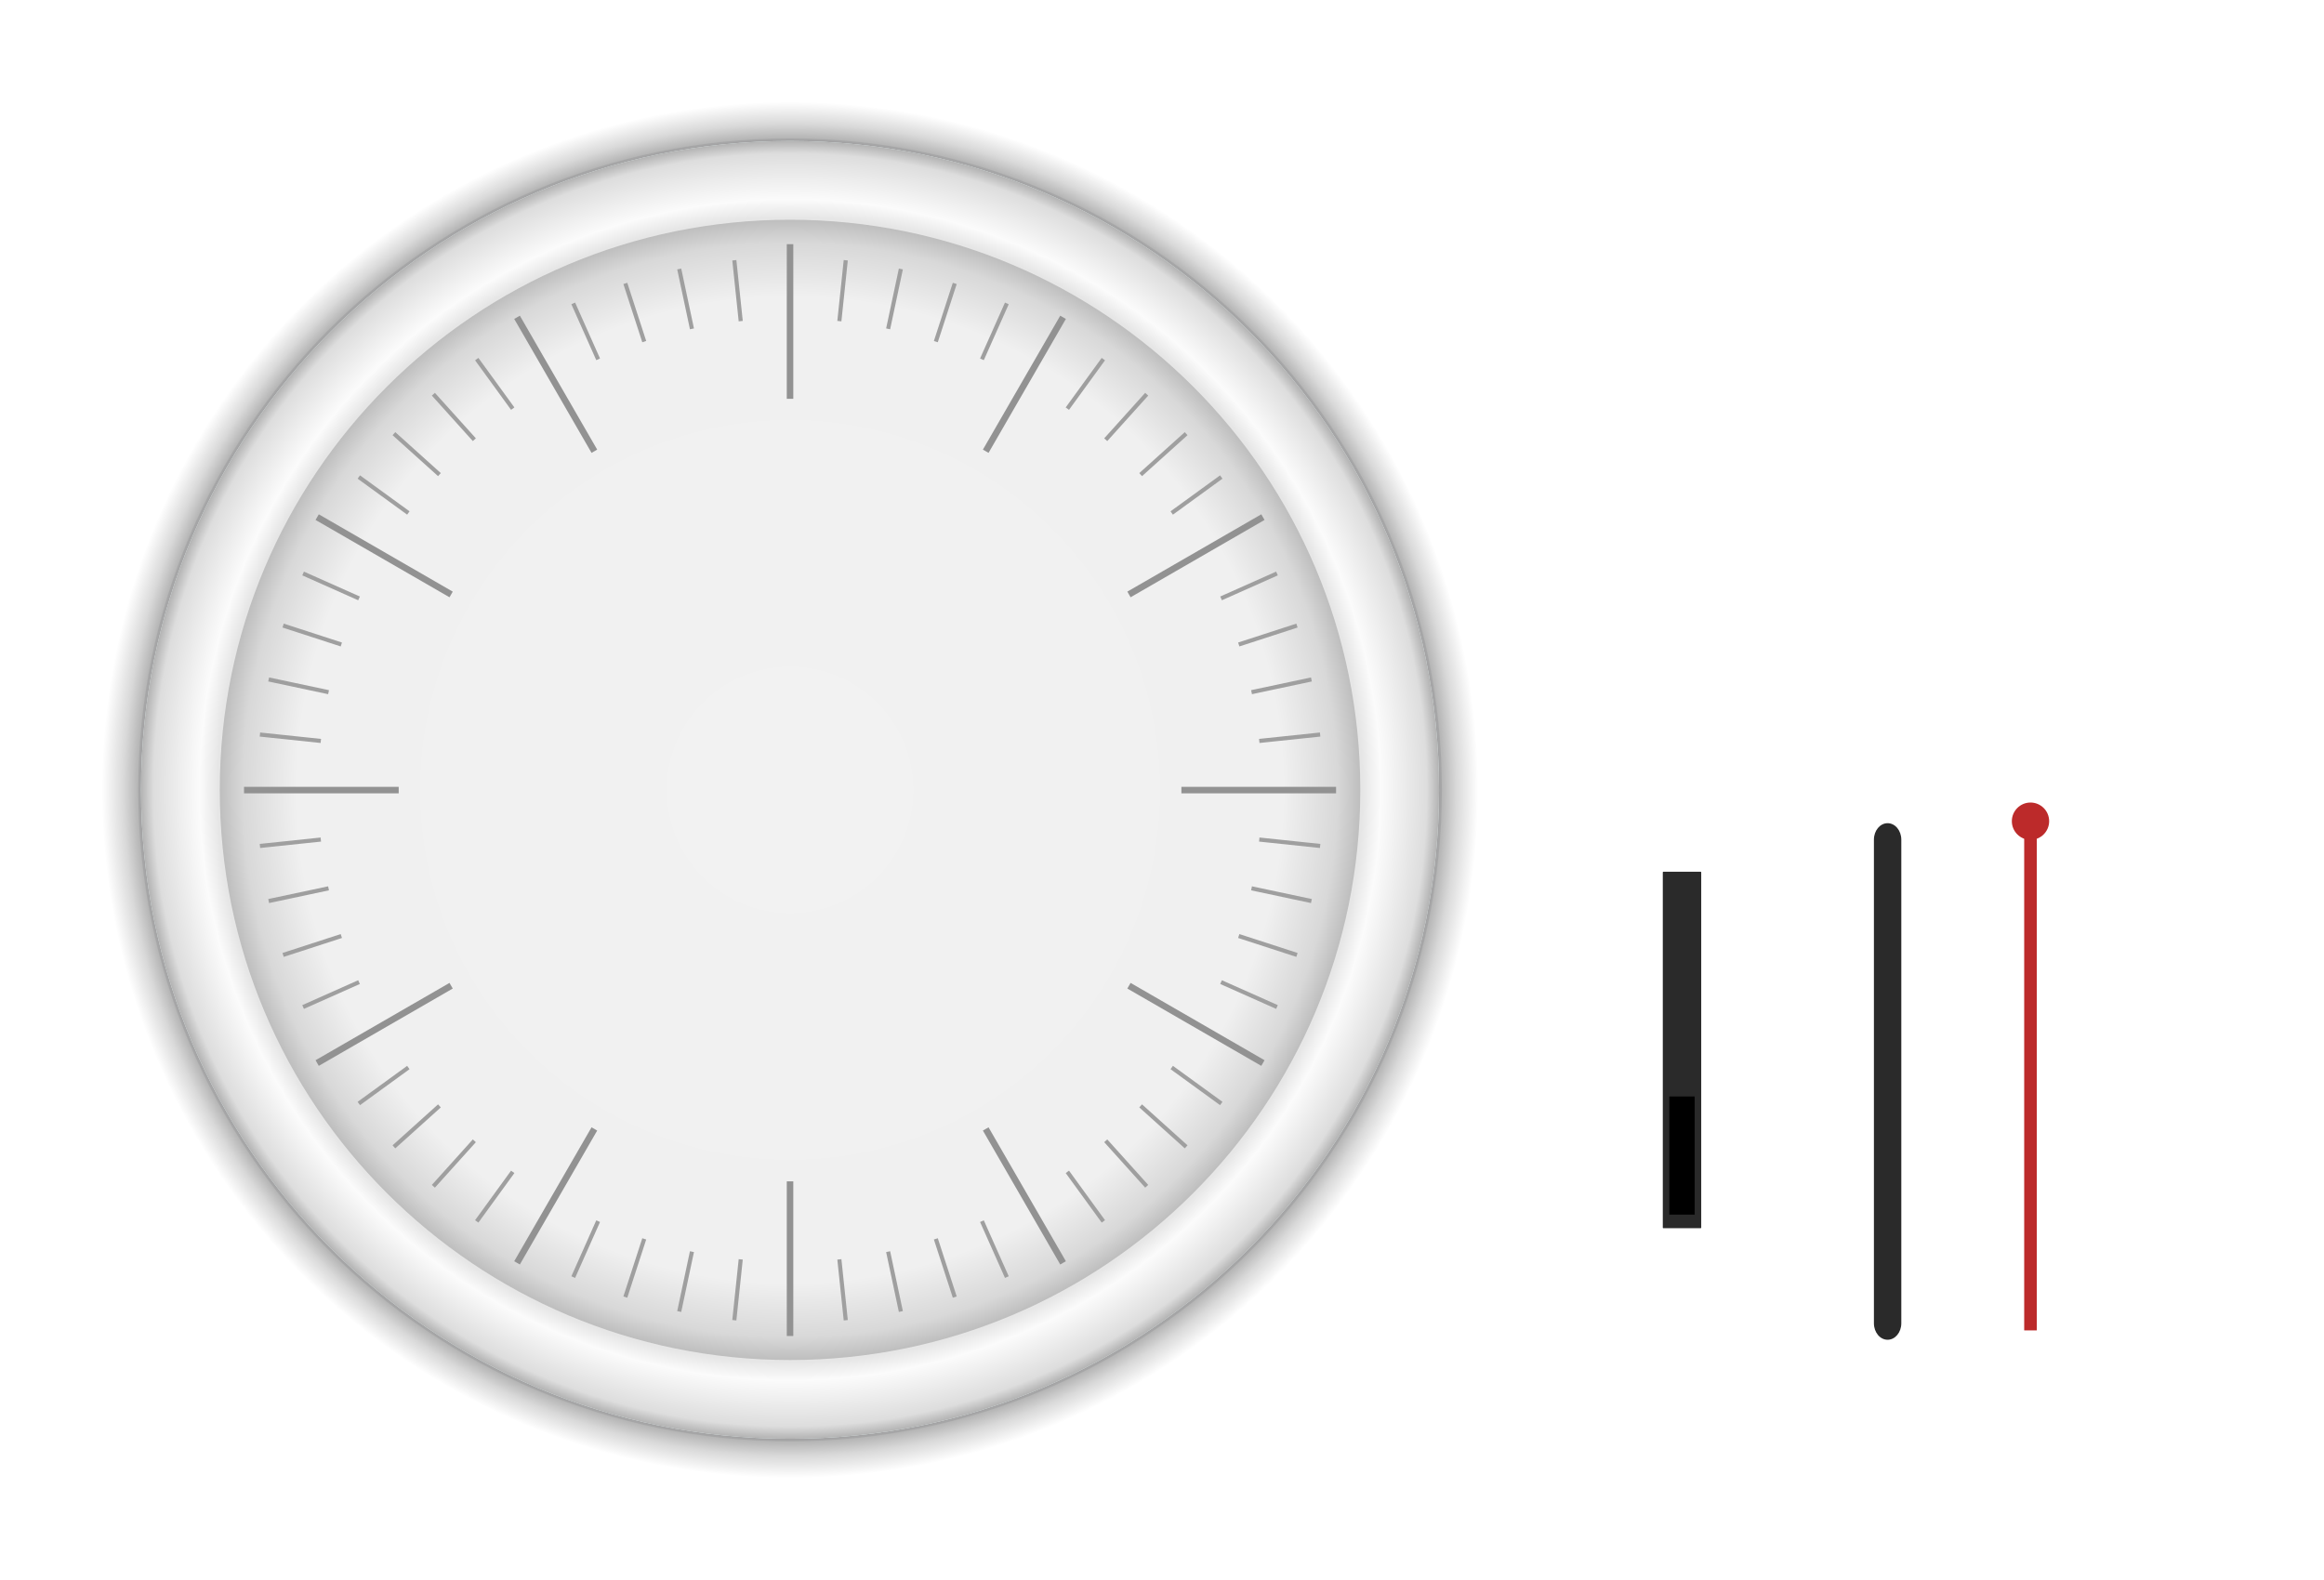
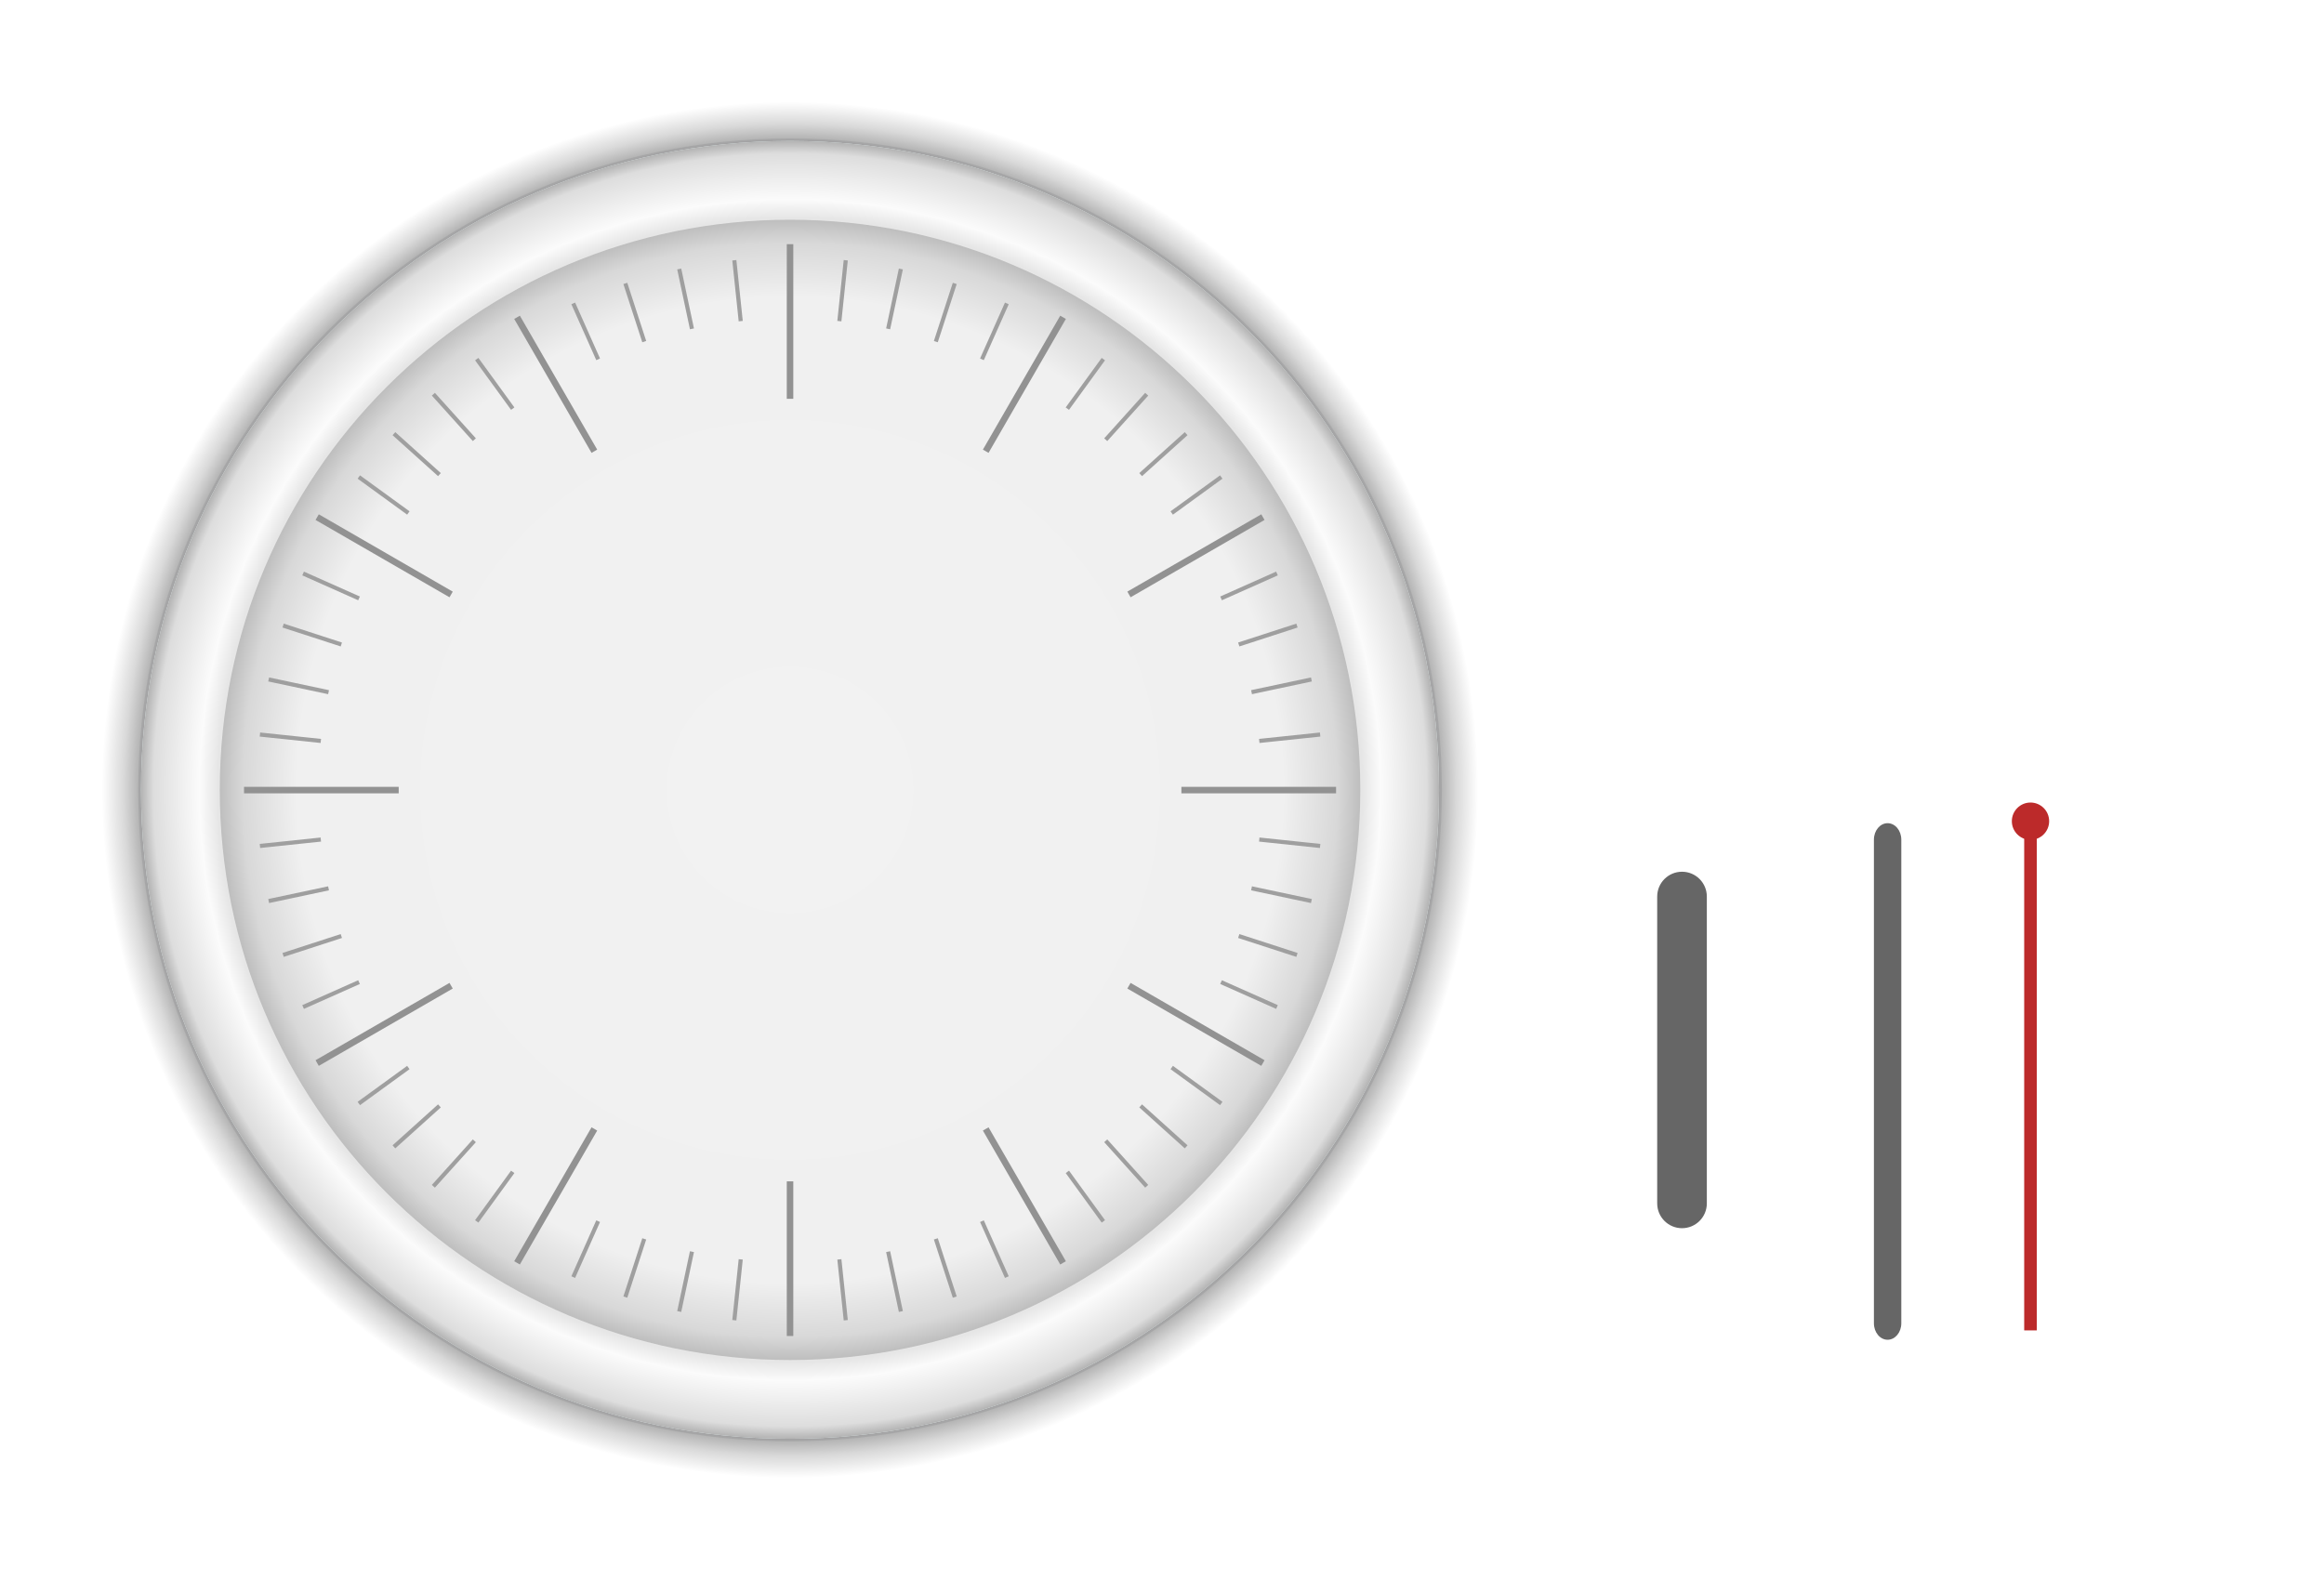
<svg xmlns="http://www.w3.org/2000/svg" xmlns:ns1="http://www.openswatchbook.org/uri/2009/osb" xmlns:xlink="http://www.w3.org/1999/xlink" width="913.113" height="620.828" viewBox="0 0 241.595 164.261" version="1.1" id="svg8">
  <defs id="defs2">
    <linearGradient id="linearGradient4632">
      <stop style="stop-color:#868686;stop-opacity:1" offset="0" id="stop4628" />
      <stop id="stop967" offset="0.882" style="stop-color:#e6e6e6;stop-opacity:1" />
      <stop id="stop961" offset="0.91" style="stop-color:#fbfbfb;stop-opacity:1" />
      <stop style="stop-color:#dddddd;stop-opacity:1" offset="0.981" id="stop963" />
      <stop id="stop4654" offset="1" style="stop-color:#b3b3b3;stop-opacity:1" />
    </linearGradient>
    <linearGradient id="linearGradient4575">
      <stop style="stop-color:#f2f2f2;stop-opacity:1" offset="0" id="stop4571" />
      <stop id="stop4652" offset="0.865" style="stop-color:#f0f0f0;stop-opacity:1" />
      <stop id="stop4579" offset="0.96" style="stop-color:#d8d8d8;stop-opacity:1" />
      <stop style="stop-color:#bebebe;stop-opacity:1" offset="1" id="stop4573" />
    </linearGradient>
    <linearGradient id="linearGradient4518">
      <stop style="stop-color:#010201;stop-opacity:1" offset="0" id="stop4514" />
      <stop id="stop4522" offset="0.94" style="stop-color:#000000;stop-opacity:0.858" />
      <stop style="stop-color:#000000;stop-opacity:0.381" offset="0.968" id="stop4581" />
      <stop style="stop-color:#010101;stop-opacity:0" offset="1" id="stop4516" />
    </linearGradient>
    <style type="text/css" id="current-color-scheme">
      .ColorScheme-Text {
        color:#31363b;
        stop-color:#31363b;
      }
      .ColorScheme-Background {
        
        stop-
      }
      .ColorScheme-Highlight {
        color:#3daee9;
        stop-color:#3daee9;
      }
      .ColorScheme-ViewText {
        color:#31363b;
        stop-color:#31363b;
      }
      .ColorScheme-ViewBackground {
        color:#fcfcfc;
        stop-color:#fcfcfc;
      }
      .ColorScheme-ViewHover {
        color:#93cee9;
        stop-color:#93cee9;
      }
      .ColorScheme-ViewFocus{
        color:#3daee9;
        stop-color:#3daee9;
      }
      .ColorScheme-ButtonText {
        color:#31363b;
        stop-color:#31363b;
      }
      .ColorScheme-ButtonBackground {
        color:#eff0f1;
        stop-color:#eff0f1;
      }
      .ColorScheme-ButtonHover {
        color:#93cee9;
        stop-color:#93cee9;
      }
      .ColorScheme-ButtonFocus{
        color:#3daee9;
        stop-color:#3daee9;
      }
      </style>
    <linearGradient id="linearGradient5339" ns1:paint="solid">
      <stop style="stop-color:#eeeeee;stop-opacity:1;" offset="0" id="stop5337" />
    </linearGradient>
    <linearGradient id="linearGradient5295" ns1:paint="solid">
      <stop style="stop-color:#eeeeee;stop-opacity:1;" offset="0" id="stop5293" />
    </linearGradient>
    <linearGradient id="linearGradient5267" ns1:paint="solid">
      <stop style="stop-color:#eeeeee;stop-opacity:1;" offset="0" id="stop5265" />
    </linearGradient>
    <linearGradient id="linearGradient5261" ns1:paint="solid">
      <stop style="stop-color:#b5b9b5;stop-opacity:1;" offset="0" id="stop5259" />
    </linearGradient>
    <linearGradient id="hour-7" ns1:paint="solid">
      <stop style="stop-color:#b4b4b4;stop-opacity:1;" offset="0" id="stop5247" />
    </linearGradient>
    <linearGradient id="linearGradient5057" ns1:paint="solid">
      <stop style="stop-color:#f8f8f8;stop-opacity:1;" offset="0" id="stop5055" />
    </linearGradient>
    <linearGradient id="linearGradient5051" ns1:paint="solid">
      <stop style="stop-color:#f8f8f8;stop-opacity:1;" offset="0" id="stop5049" />
    </linearGradient>
    <linearGradient id="linearGradient5045" ns1:paint="solid">
      <stop style="stop-color:#f8f8f8;stop-opacity:1;" offset="0" id="stop5043" />
    </linearGradient>
    <linearGradient id="linearGradient5039" ns1:paint="solid">
      <stop style="stop-color:currentColor;stop-opacity:1;" offset="0" id="stop5037" />
    </linearGradient>
    <linearGradient id="linearGradient5033" ns1:paint="solid">
      <stop style="stop-color:#ff2e13;stop-opacity:1;" offset="0" id="stop5031" />
    </linearGradient>
    <radialGradient xlink:href="#linearGradient4518" id="radialGradient4520" cx="-152.439" cy="255.444" fx="-152.439" fy="255.444" r="69.585" gradientUnits="userSpaceOnUse" gradientTransform="matrix(1.028191,0,0,1.028191,9.589761,-21.75529)" />
    <radialGradient xlink:href="#linearGradient4575" id="radialGradient4577" cx="-152.439" cy="255.444" fx="-152.439" fy="255.444" r="67.469" gradientUnits="userSpaceOnUse" gradientTransform="matrix(0.8786655,0,0,0.8786655,177.5949,17.80949)" />
    <radialGradient xlink:href="#linearGradient4632" id="radialGradient4634" cx="-147.146" cy="240.889" fx="-147.146" fy="240.889" r="67.469" gradientUnits="userSpaceOnUse" />
  </defs>
  <g id="g4510" transform="translate(229.4657,-160.4601)">
    <g id="ClockFace">
      <g transform="translate(-0.1890106,1.701141)" id="g4626">
        <circle style="opacity:0.398;fill:url(#radialGradient4520);fill-opacity:1;fill-rule:nonzero;stroke:none;stroke-width:0.501;stroke-linecap:square;stroke-miterlimit:4;stroke-dasharray:none;stroke-dashoffset:0;stroke-opacity:1" id="SHADOW" cx="-147.146" cy="240.889" r="71.547" />
        <ellipse cy="240.889" cx="-147.146" id="BORDER" class="ColorScheme-Text" style="opacity:0.1;fill:currentColor;fill-opacity:1;fill-rule:nonzero;stroke:none;stroke-width:0.575;stroke-linecap:square;stroke-miterlimit:4;stroke-dasharray:none;stroke-dashoffset:0;stroke-opacity:1" rx="67.76" ry="67.733" />
        <circle style="opacity:1;fill:#ebf7f7;fill-opacity:1;fill-rule:nonzero;stroke:none;stroke-width:0.572;stroke-linecap:square;stroke-miterlimit:4;stroke-dasharray:none;stroke-dashoffset:0;stroke-opacity:1" class="ColorScheme-Background" id="path4560" cx="-147.146" cy="240.889" r="67.469" />
        <circle r="67.469" cy="240.889" cx="-147.146" id="circle4618" class="ColorScheme-Background" style="opacity:1;fill:url(#radialGradient4634);fill-opacity:1;fill-rule:nonzero;stroke:none;stroke-width:0.572;stroke-linecap:square;stroke-miterlimit:4;stroke-dasharray:none;stroke-dashoffset:0;stroke-opacity:1" />
      </g>
      <g transform="translate(-190.9876,0.3315735)" id="g4817">
        <circle r="59.282" cy="242.259" cx="43.652" id="circle4558" class="ColorScheme-Background" style="opacity:1;fill:url(#radialGradient4577);fill-opacity:1;fill-rule:nonzero;stroke:none;stroke-width:0.503;stroke-linecap:square;stroke-miterlimit:4;stroke-dasharray:none;stroke-dashoffset:0;stroke-opacity:1" />
        <g id="g4536">
          <path id="path4583" d="m 43.652,185.516 v 16.08 -1.321" style="fill:none;fill-rule:evenodd;stroke:#929292;stroke-width:0.677;stroke-linecap:butt;stroke-linejoin:miter;stroke-miterlimit:4;stroke-dasharray:none;stroke-opacity:1" />
          <path style="fill:none;fill-rule:evenodd;stroke:#929292;stroke-width:0.677;stroke-linecap:butt;stroke-linejoin:miter;stroke-miterlimit:4;stroke-dasharray:none;stroke-opacity:1" d="m 43.652,282.963 v 16.08 -1.321" id="path4532" />
        </g>
        <g id="g4542" transform="rotate(30,43.65217,242.2797)">
          <path style="fill:none;fill-rule:evenodd;stroke:#929292;stroke-width:0.677;stroke-linecap:butt;stroke-linejoin:miter;stroke-miterlimit:4;stroke-dasharray:none;stroke-opacity:1" d="m 43.652,185.516 v 16.08 -1.321" id="path4538" />
          <path id="path4540" d="m 43.652,282.963 v 16.08 -1.321" style="fill:none;fill-rule:evenodd;stroke:#929292;stroke-width:0.677;stroke-linecap:butt;stroke-linejoin:miter;stroke-miterlimit:4;stroke-dasharray:none;stroke-opacity:1" />
        </g>
        <g transform="rotate(60,43.65217,242.2797)" id="g4548">
          <path id="path4544" d="m 43.652,185.516 v 16.08 -1.321" style="fill:none;fill-rule:evenodd;stroke:#929292;stroke-width:0.677;stroke-linecap:butt;stroke-linejoin:miter;stroke-miterlimit:4;stroke-dasharray:none;stroke-opacity:1" />
          <path style="fill:none;fill-rule:evenodd;stroke:#929292;stroke-width:0.677;stroke-linecap:butt;stroke-linejoin:miter;stroke-miterlimit:4;stroke-dasharray:none;stroke-opacity:1" d="m 43.652,282.963 v 16.08 -1.321" id="path4546" />
        </g>
        <g id="g4554" transform="rotate(90,43.65217,242.2797)">
          <path style="fill:none;fill-rule:evenodd;stroke:#929292;stroke-width:0.677;stroke-linecap:butt;stroke-linejoin:miter;stroke-miterlimit:4;stroke-dasharray:none;stroke-opacity:1" d="m 43.652,185.516 v 16.08 -1.321" id="path4550" />
          <path id="path4552" d="m 43.652,282.963 v 16.08 -1.321" style="fill:none;fill-rule:evenodd;stroke:#929292;stroke-width:0.677;stroke-linecap:butt;stroke-linejoin:miter;stroke-miterlimit:4;stroke-dasharray:none;stroke-opacity:1" />
        </g>
        <g transform="rotate(120,43.65217,242.2797)" id="g4560">
          <path id="path4556" d="m 43.652,185.516 v 16.08 -1.321" style="fill:none;fill-rule:evenodd;stroke:#929292;stroke-width:0.677;stroke-linecap:butt;stroke-linejoin:miter;stroke-miterlimit:4;stroke-dasharray:none;stroke-opacity:1" />
          <path style="fill:none;fill-rule:evenodd;stroke:#929292;stroke-width:0.677;stroke-linecap:butt;stroke-linejoin:miter;stroke-miterlimit:4;stroke-dasharray:none;stroke-opacity:1" d="m 43.652,282.963 v 16.08 -1.321" id="path4558" />
        </g>
        <g id="g4566" transform="rotate(150,43.65217,242.2797)">
          <path style="fill:none;fill-rule:evenodd;stroke:#929292;stroke-width:0.677;stroke-linecap:butt;stroke-linejoin:miter;stroke-miterlimit:4;stroke-dasharray:none;stroke-opacity:1" d="m 43.652,185.516 v 16.08 -1.321" id="path4562" />
          <path id="path4564" d="m 43.652,282.963 v 16.08 -1.321" style="fill:none;fill-rule:evenodd;stroke:#929292;stroke-width:0.677;stroke-linecap:butt;stroke-linejoin:miter;stroke-miterlimit:4;stroke-dasharray:none;stroke-opacity:1" />
        </g>
        <g id="g4586" transform="rotate(6,43.65217,242.2967)">
          <path style="fill:none;fill-rule:evenodd;stroke:#9f9f9f;stroke-width:0.426;stroke-linecap:butt;stroke-linejoin:miter;stroke-miterlimit:4;stroke-dasharray:none;stroke-opacity:1" d="m 43.652,186.886 v 6.364 -0.523" id="path4574" />
          <path id="path4582" d="m 43.652,291.344 v 6.364 -0.523" style="fill:none;fill-rule:evenodd;stroke:#9f9f9f;stroke-width:0.426;stroke-linecap:butt;stroke-linejoin:miter;stroke-miterlimit:4;stroke-dasharray:none;stroke-opacity:1" />
        </g>
        <g transform="rotate(12,43.65217,242.2967)" id="g4592">
          <path id="path4588" d="m 43.652,186.886 v 6.364 -0.523" style="fill:none;fill-rule:evenodd;stroke:#9f9f9f;stroke-width:0.426;stroke-linecap:butt;stroke-linejoin:miter;stroke-miterlimit:4;stroke-dasharray:none;stroke-opacity:1" />
          <path style="fill:none;fill-rule:evenodd;stroke:#9f9f9f;stroke-width:0.426;stroke-linecap:butt;stroke-linejoin:miter;stroke-miterlimit:4;stroke-dasharray:none;stroke-opacity:1" d="m 43.652,291.344 v 6.364 -0.523" id="path4590" />
        </g>
        <g id="g4598" transform="rotate(18,43.65217,242.2967)">
          <path style="fill:none;fill-rule:evenodd;stroke:#9f9f9f;stroke-width:0.426;stroke-linecap:butt;stroke-linejoin:miter;stroke-miterlimit:4;stroke-dasharray:none;stroke-opacity:1" d="m 43.652,186.886 v 6.364 -0.523" id="path4594" />
          <path id="path4596" d="m 43.652,291.344 v 6.364 -0.523" style="fill:none;fill-rule:evenodd;stroke:#9f9f9f;stroke-width:0.426;stroke-linecap:butt;stroke-linejoin:miter;stroke-miterlimit:4;stroke-dasharray:none;stroke-opacity:1" />
        </g>
        <g transform="rotate(24,43.65217,242.2967)" id="g4604">
          <path id="path4600" d="m 43.652,186.886 v 6.364 -0.523" style="fill:none;fill-rule:evenodd;stroke:#9f9f9f;stroke-width:0.426;stroke-linecap:butt;stroke-linejoin:miter;stroke-miterlimit:4;stroke-dasharray:none;stroke-opacity:1" />
          <path style="fill:none;fill-rule:evenodd;stroke:#9f9f9f;stroke-width:0.426;stroke-linecap:butt;stroke-linejoin:miter;stroke-miterlimit:4;stroke-dasharray:none;stroke-opacity:1" d="m 43.652,291.344 v 6.364 -0.523" id="path4602" />
        </g>
        <g id="g4610" transform="rotate(36,43.65217,242.2967)">
          <path style="fill:none;fill-rule:evenodd;stroke:#9f9f9f;stroke-width:0.426;stroke-linecap:butt;stroke-linejoin:miter;stroke-miterlimit:4;stroke-dasharray:none;stroke-opacity:1" d="m 43.652,186.886 v 6.364 -0.523" id="path4606" />
          <path id="path4608" d="m 43.652,291.344 v 6.364 -0.523" style="fill:none;fill-rule:evenodd;stroke:#9f9f9f;stroke-width:0.426;stroke-linecap:butt;stroke-linejoin:miter;stroke-miterlimit:4;stroke-dasharray:none;stroke-opacity:1" />
        </g>
        <g transform="rotate(42,43.65217,242.2967)" id="g4616">
          <path id="path4612" d="m 43.652,186.886 v 6.364 -0.523" style="fill:none;fill-rule:evenodd;stroke:#9f9f9f;stroke-width:0.426;stroke-linecap:butt;stroke-linejoin:miter;stroke-miterlimit:4;stroke-dasharray:none;stroke-opacity:1" />
          <path style="fill:none;fill-rule:evenodd;stroke:#9f9f9f;stroke-width:0.426;stroke-linecap:butt;stroke-linejoin:miter;stroke-miterlimit:4;stroke-dasharray:none;stroke-opacity:1" d="m 43.652,291.344 v 6.364 -0.523" id="path4614" />
        </g>
        <g id="g4622" transform="rotate(48,43.65217,242.2967)">
          <path style="fill:none;fill-rule:evenodd;stroke:#9f9f9f;stroke-width:0.426;stroke-linecap:butt;stroke-linejoin:miter;stroke-miterlimit:4;stroke-dasharray:none;stroke-opacity:1" d="m 43.652,186.886 v 6.364 -0.523" id="path4618" />
          <path id="path4620" d="m 43.652,291.344 v 6.364 -0.523" style="fill:none;fill-rule:evenodd;stroke:#9f9f9f;stroke-width:0.426;stroke-linecap:butt;stroke-linejoin:miter;stroke-miterlimit:4;stroke-dasharray:none;stroke-opacity:1" />
        </g>
        <g transform="rotate(54,43.65217,242.2967)" id="g4628">
          <path id="path4624" d="m 43.652,186.886 v 6.364 -0.523" style="fill:none;fill-rule:evenodd;stroke:#9f9f9f;stroke-width:0.426;stroke-linecap:butt;stroke-linejoin:miter;stroke-miterlimit:4;stroke-dasharray:none;stroke-opacity:1" />
          <path style="fill:none;fill-rule:evenodd;stroke:#9f9f9f;stroke-width:0.426;stroke-linecap:butt;stroke-linejoin:miter;stroke-miterlimit:4;stroke-dasharray:none;stroke-opacity:1" d="m 43.652,291.344 v 6.364 -0.523" id="path4626" />
        </g>
        <g id="g4634" transform="rotate(66,43.65217,242.2967)">
          <path style="fill:none;fill-rule:evenodd;stroke:#9f9f9f;stroke-width:0.426;stroke-linecap:butt;stroke-linejoin:miter;stroke-miterlimit:4;stroke-dasharray:none;stroke-opacity:1" d="m 43.652,186.886 v 6.364 -0.523" id="path4630" />
          <path id="path4632" d="m 43.652,291.344 v 6.364 -0.523" style="fill:none;fill-rule:evenodd;stroke:#9f9f9f;stroke-width:0.426;stroke-linecap:butt;stroke-linejoin:miter;stroke-miterlimit:4;stroke-dasharray:none;stroke-opacity:1" />
        </g>
        <g transform="rotate(72,43.65217,242.2967)" id="g4640">
          <path id="path4636" d="m 43.652,186.886 v 6.364 -0.523" style="fill:none;fill-rule:evenodd;stroke:#9f9f9f;stroke-width:0.426;stroke-linecap:butt;stroke-linejoin:miter;stroke-miterlimit:4;stroke-dasharray:none;stroke-opacity:1" />
          <path style="fill:none;fill-rule:evenodd;stroke:#9f9f9f;stroke-width:0.426;stroke-linecap:butt;stroke-linejoin:miter;stroke-miterlimit:4;stroke-dasharray:none;stroke-opacity:1" d="m 43.652,291.344 v 6.364 -0.523" id="path4638" />
        </g>
        <g id="g4646" transform="rotate(78,43.65217,242.2967)">
          <path style="fill:none;fill-rule:evenodd;stroke:#9f9f9f;stroke-width:0.426;stroke-linecap:butt;stroke-linejoin:miter;stroke-miterlimit:4;stroke-dasharray:none;stroke-opacity:1" d="m 43.652,186.886 v 6.364 -0.523" id="path4642" />
          <path id="path4644" d="m 43.652,291.344 v 6.364 -0.523" style="fill:none;fill-rule:evenodd;stroke:#9f9f9f;stroke-width:0.426;stroke-linecap:butt;stroke-linejoin:miter;stroke-miterlimit:4;stroke-dasharray:none;stroke-opacity:1" />
        </g>
        <g transform="rotate(84,43.65217,242.2967)" id="g4652">
          <path id="path4648" d="m 43.652,186.886 v 6.364 -0.523" style="fill:none;fill-rule:evenodd;stroke:#9f9f9f;stroke-width:0.426;stroke-linecap:butt;stroke-linejoin:miter;stroke-miterlimit:4;stroke-dasharray:none;stroke-opacity:1" />
          <path style="fill:none;fill-rule:evenodd;stroke:#9f9f9f;stroke-width:0.426;stroke-linecap:butt;stroke-linejoin:miter;stroke-miterlimit:4;stroke-dasharray:none;stroke-opacity:1" d="m 43.652,291.344 v 6.364 -0.523" id="path4650" />
        </g>
        <g id="g4658" transform="rotate(96,43.65217,242.2967)">
          <path style="fill:none;fill-rule:evenodd;stroke:#9f9f9f;stroke-width:0.426;stroke-linecap:butt;stroke-linejoin:miter;stroke-miterlimit:4;stroke-dasharray:none;stroke-opacity:1" d="m 43.652,186.886 v 6.364 -0.523" id="path4654" />
          <path id="path4656" d="m 43.652,291.344 v 6.364 -0.523" style="fill:none;fill-rule:evenodd;stroke:#9f9f9f;stroke-width:0.426;stroke-linecap:butt;stroke-linejoin:miter;stroke-miterlimit:4;stroke-dasharray:none;stroke-opacity:1" />
        </g>
        <g transform="rotate(102,43.65217,242.2967)" id="g4664">
          <path id="path4660" d="m 43.652,186.886 v 6.364 -0.523" style="fill:none;fill-rule:evenodd;stroke:#9f9f9f;stroke-width:0.426;stroke-linecap:butt;stroke-linejoin:miter;stroke-miterlimit:4;stroke-dasharray:none;stroke-opacity:1" />
          <path style="fill:none;fill-rule:evenodd;stroke:#9f9f9f;stroke-width:0.426;stroke-linecap:butt;stroke-linejoin:miter;stroke-miterlimit:4;stroke-dasharray:none;stroke-opacity:1" d="m 43.652,291.344 v 6.364 -0.523" id="path4662" />
        </g>
        <g id="g4670" transform="rotate(108,43.65217,242.2967)">
          <path style="fill:none;fill-rule:evenodd;stroke:#9f9f9f;stroke-width:0.426;stroke-linecap:butt;stroke-linejoin:miter;stroke-miterlimit:4;stroke-dasharray:none;stroke-opacity:1" d="m 43.652,186.886 v 6.364 -0.523" id="path4666" />
          <path id="path4668" d="m 43.652,291.344 v 6.364 -0.523" style="fill:none;fill-rule:evenodd;stroke:#9f9f9f;stroke-width:0.426;stroke-linecap:butt;stroke-linejoin:miter;stroke-miterlimit:4;stroke-dasharray:none;stroke-opacity:1" />
        </g>
        <g transform="rotate(114,43.65217,242.2967)" id="g4676">
          <path id="path4672" d="m 43.652,186.886 v 6.364 -0.523" style="fill:none;fill-rule:evenodd;stroke:#9f9f9f;stroke-width:0.426;stroke-linecap:butt;stroke-linejoin:miter;stroke-miterlimit:4;stroke-dasharray:none;stroke-opacity:1" />
          <path style="fill:none;fill-rule:evenodd;stroke:#9f9f9f;stroke-width:0.426;stroke-linecap:butt;stroke-linejoin:miter;stroke-miterlimit:4;stroke-dasharray:none;stroke-opacity:1" d="m 43.652,291.344 v 6.364 -0.523" id="path4674" />
        </g>
        <g id="g4682" transform="rotate(126,43.65217,242.2967)">
          <path style="fill:none;fill-rule:evenodd;stroke:#9f9f9f;stroke-width:0.426;stroke-linecap:butt;stroke-linejoin:miter;stroke-miterlimit:4;stroke-dasharray:none;stroke-opacity:1" d="m 43.652,186.886 v 6.364 -0.523" id="path4678" />
          <path id="path4680" d="m 43.652,291.344 v 6.364 -0.523" style="fill:none;fill-rule:evenodd;stroke:#9f9f9f;stroke-width:0.426;stroke-linecap:butt;stroke-linejoin:miter;stroke-miterlimit:4;stroke-dasharray:none;stroke-opacity:1" />
        </g>
        <g transform="rotate(132,43.65217,242.2967)" id="g4688">
          <path id="path4684" d="m 43.652,186.886 v 6.364 -0.523" style="fill:none;fill-rule:evenodd;stroke:#9f9f9f;stroke-width:0.426;stroke-linecap:butt;stroke-linejoin:miter;stroke-miterlimit:4;stroke-dasharray:none;stroke-opacity:1" />
          <path style="fill:none;fill-rule:evenodd;stroke:#9f9f9f;stroke-width:0.426;stroke-linecap:butt;stroke-linejoin:miter;stroke-miterlimit:4;stroke-dasharray:none;stroke-opacity:1" d="m 43.652,291.344 v 6.364 -0.523" id="path4686" />
        </g>
        <g id="g4694" transform="rotate(138,43.65217,242.2967)">
          <path style="fill:none;fill-rule:evenodd;stroke:#9f9f9f;stroke-width:0.426;stroke-linecap:butt;stroke-linejoin:miter;stroke-miterlimit:4;stroke-dasharray:none;stroke-opacity:1" d="m 43.652,186.886 v 6.364 -0.523" id="path4690" />
          <path id="path4692" d="m 43.652,291.344 v 6.364 -0.523" style="fill:none;fill-rule:evenodd;stroke:#9f9f9f;stroke-width:0.426;stroke-linecap:butt;stroke-linejoin:miter;stroke-miterlimit:4;stroke-dasharray:none;stroke-opacity:1" />
        </g>
        <g transform="rotate(144,43.65217,242.2967)" id="g4700">
          <path id="path4696" d="m 43.652,186.886 v 6.364 -0.523" style="fill:none;fill-rule:evenodd;stroke:#9f9f9f;stroke-width:0.426;stroke-linecap:butt;stroke-linejoin:miter;stroke-miterlimit:4;stroke-dasharray:none;stroke-opacity:1" />
          <path style="fill:none;fill-rule:evenodd;stroke:#9f9f9f;stroke-width:0.426;stroke-linecap:butt;stroke-linejoin:miter;stroke-miterlimit:4;stroke-dasharray:none;stroke-opacity:1" d="m 43.652,291.344 v 6.364 -0.523" id="path4698" />
        </g>
        <g id="g4706" transform="rotate(156,43.65217,242.2967)">
          <path style="fill:none;fill-rule:evenodd;stroke:#9f9f9f;stroke-width:0.426;stroke-linecap:butt;stroke-linejoin:miter;stroke-miterlimit:4;stroke-dasharray:none;stroke-opacity:1" d="m 43.652,186.886 v 6.364 -0.523" id="path4702" />
          <path id="path4704" d="m 43.652,291.344 v 6.364 -0.523" style="fill:none;fill-rule:evenodd;stroke:#9f9f9f;stroke-width:0.426;stroke-linecap:butt;stroke-linejoin:miter;stroke-miterlimit:4;stroke-dasharray:none;stroke-opacity:1" />
        </g>
        <g transform="rotate(162,43.65217,242.2967)" id="g4712">
          <path id="path4708" d="m 43.652,186.886 v 6.364 -0.523" style="fill:none;fill-rule:evenodd;stroke:#9f9f9f;stroke-width:0.426;stroke-linecap:butt;stroke-linejoin:miter;stroke-miterlimit:4;stroke-dasharray:none;stroke-opacity:1" />
          <path style="fill:none;fill-rule:evenodd;stroke:#9f9f9f;stroke-width:0.426;stroke-linecap:butt;stroke-linejoin:miter;stroke-miterlimit:4;stroke-dasharray:none;stroke-opacity:1" d="m 43.652,291.344 v 6.364 -0.523" id="path4710" />
        </g>
        <g id="g4718" transform="rotate(168,43.65217,242.2967)">
          <path style="fill:none;fill-rule:evenodd;stroke:#9f9f9f;stroke-width:0.426;stroke-linecap:butt;stroke-linejoin:miter;stroke-miterlimit:4;stroke-dasharray:none;stroke-opacity:1" d="m 43.652,186.886 v 6.364 -0.523" id="path4714" />
          <path id="path4716" d="m 43.652,291.344 v 6.364 -0.523" style="fill:none;fill-rule:evenodd;stroke:#9f9f9f;stroke-width:0.426;stroke-linecap:butt;stroke-linejoin:miter;stroke-miterlimit:4;stroke-dasharray:none;stroke-opacity:1" />
        </g>
        <g transform="rotate(174,43.65217,242.2967)" id="g4724">
          <path id="path4720" d="m 43.652,186.886 v 6.364 -0.523" style="fill:none;fill-rule:evenodd;stroke:#9f9f9f;stroke-width:0.426;stroke-linecap:butt;stroke-linejoin:miter;stroke-miterlimit:4;stroke-dasharray:none;stroke-opacity:1" />
          <path style="fill:none;fill-rule:evenodd;stroke:#9f9f9f;stroke-width:0.426;stroke-linecap:butt;stroke-linejoin:miter;stroke-miterlimit:4;stroke-dasharray:none;stroke-opacity:1" d="m 43.652,291.344 v 6.364 -0.523" id="path4722" />
        </g>
      </g>
    </g>
    <g id="MinuteHand" transform="translate(18.67719,0.1373323)">
-       <rect style="opacity:1;fill:#2a2a2a;fill-opacity:1;fill-rule:nonzero;stroke:none;stroke-width:0.354;stroke-linecap:square;stroke-miterlimit:4;stroke-dasharray:none;stroke-dashoffset:0;stroke-opacity:1" id="rect4936" width="2.847" height="53.711" x="-53.337" y="245.916" ry="1.71" />
+       <rect style="opacity:1;fill:#666666;fill-opacity:1;fill-rule:nonzero;stroke:none;stroke-width:0.354;stroke-linecap:square;stroke-miterlimit:4;stroke-dasharray:none;stroke-dashoffset:0;stroke-opacity:1" id="rect4936" width="2.847" height="53.711" x="-53.337" y="245.916" ry="1.71" />
      <rect style="opacity:1;fill:none;fill-opacity:0.177;fill-rule:nonzero;stroke:none;stroke-width:0.659;stroke-linecap:square;stroke-miterlimit:4;stroke-dasharray:none;stroke-dashoffset:0;stroke-opacity:1" id="rect4942" width="8.639" height="58.926" x="-56.233" y="242.552" />
    </g>
-     <circle style="opacity:1;fill:#e3e3e3;fill-opacity:1;fill-rule:nonzero;stroke:#171717;stroke-width:2.558;stroke-linecap:square;stroke-miterlimit:4;stroke-dasharray:none;stroke-dashoffset:0;stroke-opacity:1" id="HandCenterScrew" cx="22.78" cy="240.174" r="6.403" class="ColorScheme-Background" />
+     <circle style="opacity:1;fill:#666666;fill-opacity:1;fill-rule:nonzero;stroke:none;stroke-width:1.672;stroke-linecap:square;stroke-miterlimit:4;stroke-dasharray:none;stroke-dashoffset:0;stroke-opacity:1" id="HandCenterScrew" cx="19.915" cy="237.309" r="4.185" class="ColorScheme-Background" />
    <g id="SecondHand">
      <g transform="matrix(0.5629975,0,0,1,4.748417,1.121053)" id="g969">
        <rect style="opacity:1;fill:#bc2a2a;fill-opacity:1;fill-rule:nonzero;stroke:none;stroke-width:0.482;stroke-linecap:square;stroke-miterlimit:4;stroke-dasharray:none;stroke-dashoffset:0;stroke-opacity:1" id="rect5022" width="2.326" height="52.304" x="-42.248" y="245.366" />
        <rect style="opacity:1;fill:none;fill-opacity:1;fill-rule:nonzero;stroke:none;stroke-width:0.718;stroke-linecap:square;stroke-miterlimit:4;stroke-dasharray:none;stroke-dashoffset:0;stroke-opacity:1" id="rect5024" width="8.467" height="58.527" x="-45.318" y="242.741" />
      </g>
      <circle r="1.939" cy="245.845" cx="-18.382" id="path961" style="opacity:1;fill:#bc2a2a;fill-opacity:1;fill-rule:nonzero;stroke:none;stroke-width:0.188;stroke-linecap:round;stroke-miterlimit:4;stroke-dasharray:none;stroke-dashoffset:0;stroke-opacity:0.987" />
    </g>
    <g id="HourHand">
-       <rect y="251.101" x="-56.607" height="37.064" width="3.994" id="rect4920" style="opacity:1;fill:#2a2a2a;fill-opacity:1;fill-rule:nonzero;stroke:none;stroke-width:0.348;stroke-linecap:square;stroke-miterlimit:4;stroke-dasharray:none;stroke-dashoffset:0;stroke-opacity:1" ry="0.057" />
+       <rect y="251.101" x="-57.189" height="37.064" width="5.16" id="rect4920" style="opacity:1;fill:#666666;fill-opacity:1;fill-rule:nonzero;stroke:none;stroke-width:0.395;stroke-linecap:square;stroke-miterlimit:4;stroke-dasharray:none;stroke-dashoffset:0;stroke-opacity:1" ry="2.58" />
      <rect y="247.87" x="-59.229" height="44.389" width="9.239" id="rect4928" style="opacity:1;fill:none;fill-opacity:0.177;fill-rule:nonzero;stroke:none;stroke-width:0.592;stroke-linecap:square;stroke-miterlimit:4;stroke-dasharray:none;stroke-dashoffset:0;stroke-opacity:1" />
-       <rect style="opacity:1;fill:currentColor;fill-opacity:1;fill-rule:nonzero;stroke:none;stroke-width:0.163;stroke-linecap:square;stroke-miterlimit:4;stroke-dasharray:none;stroke-dashoffset:0;stroke-opacity:1" id="HOURLIGHT" class="ColorScheme-Background" width="2.635" height="12.282" x="-55.927" y="274.469" />
    </g>
  </g>
</svg>
